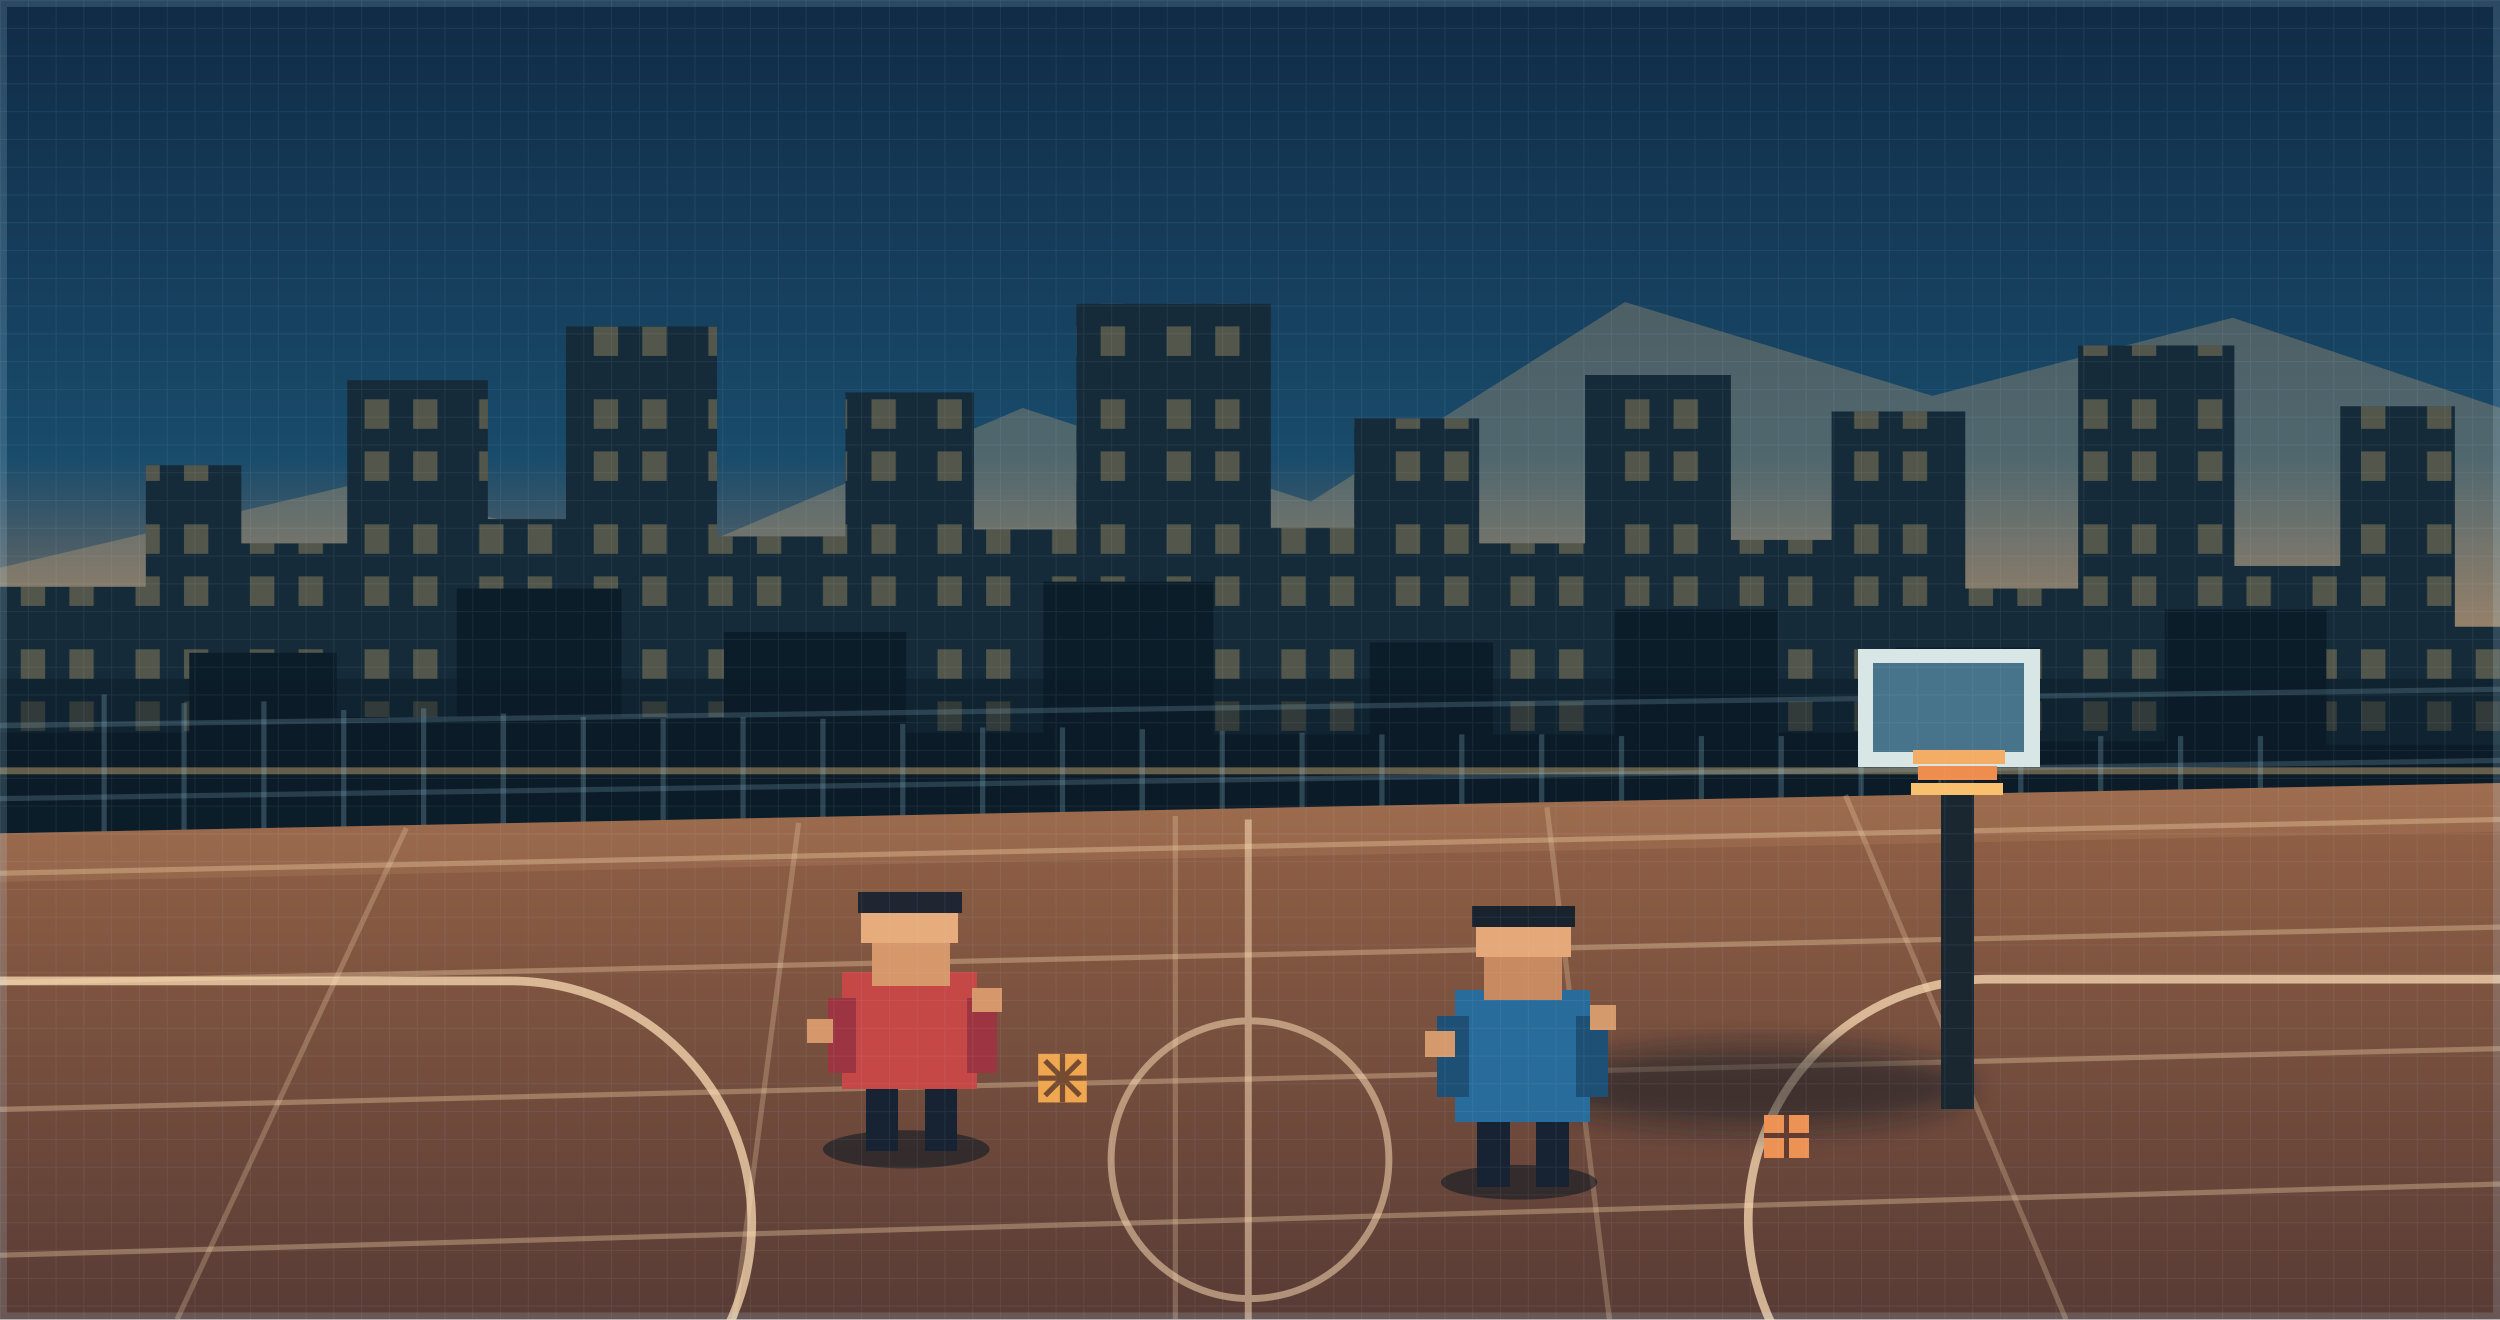
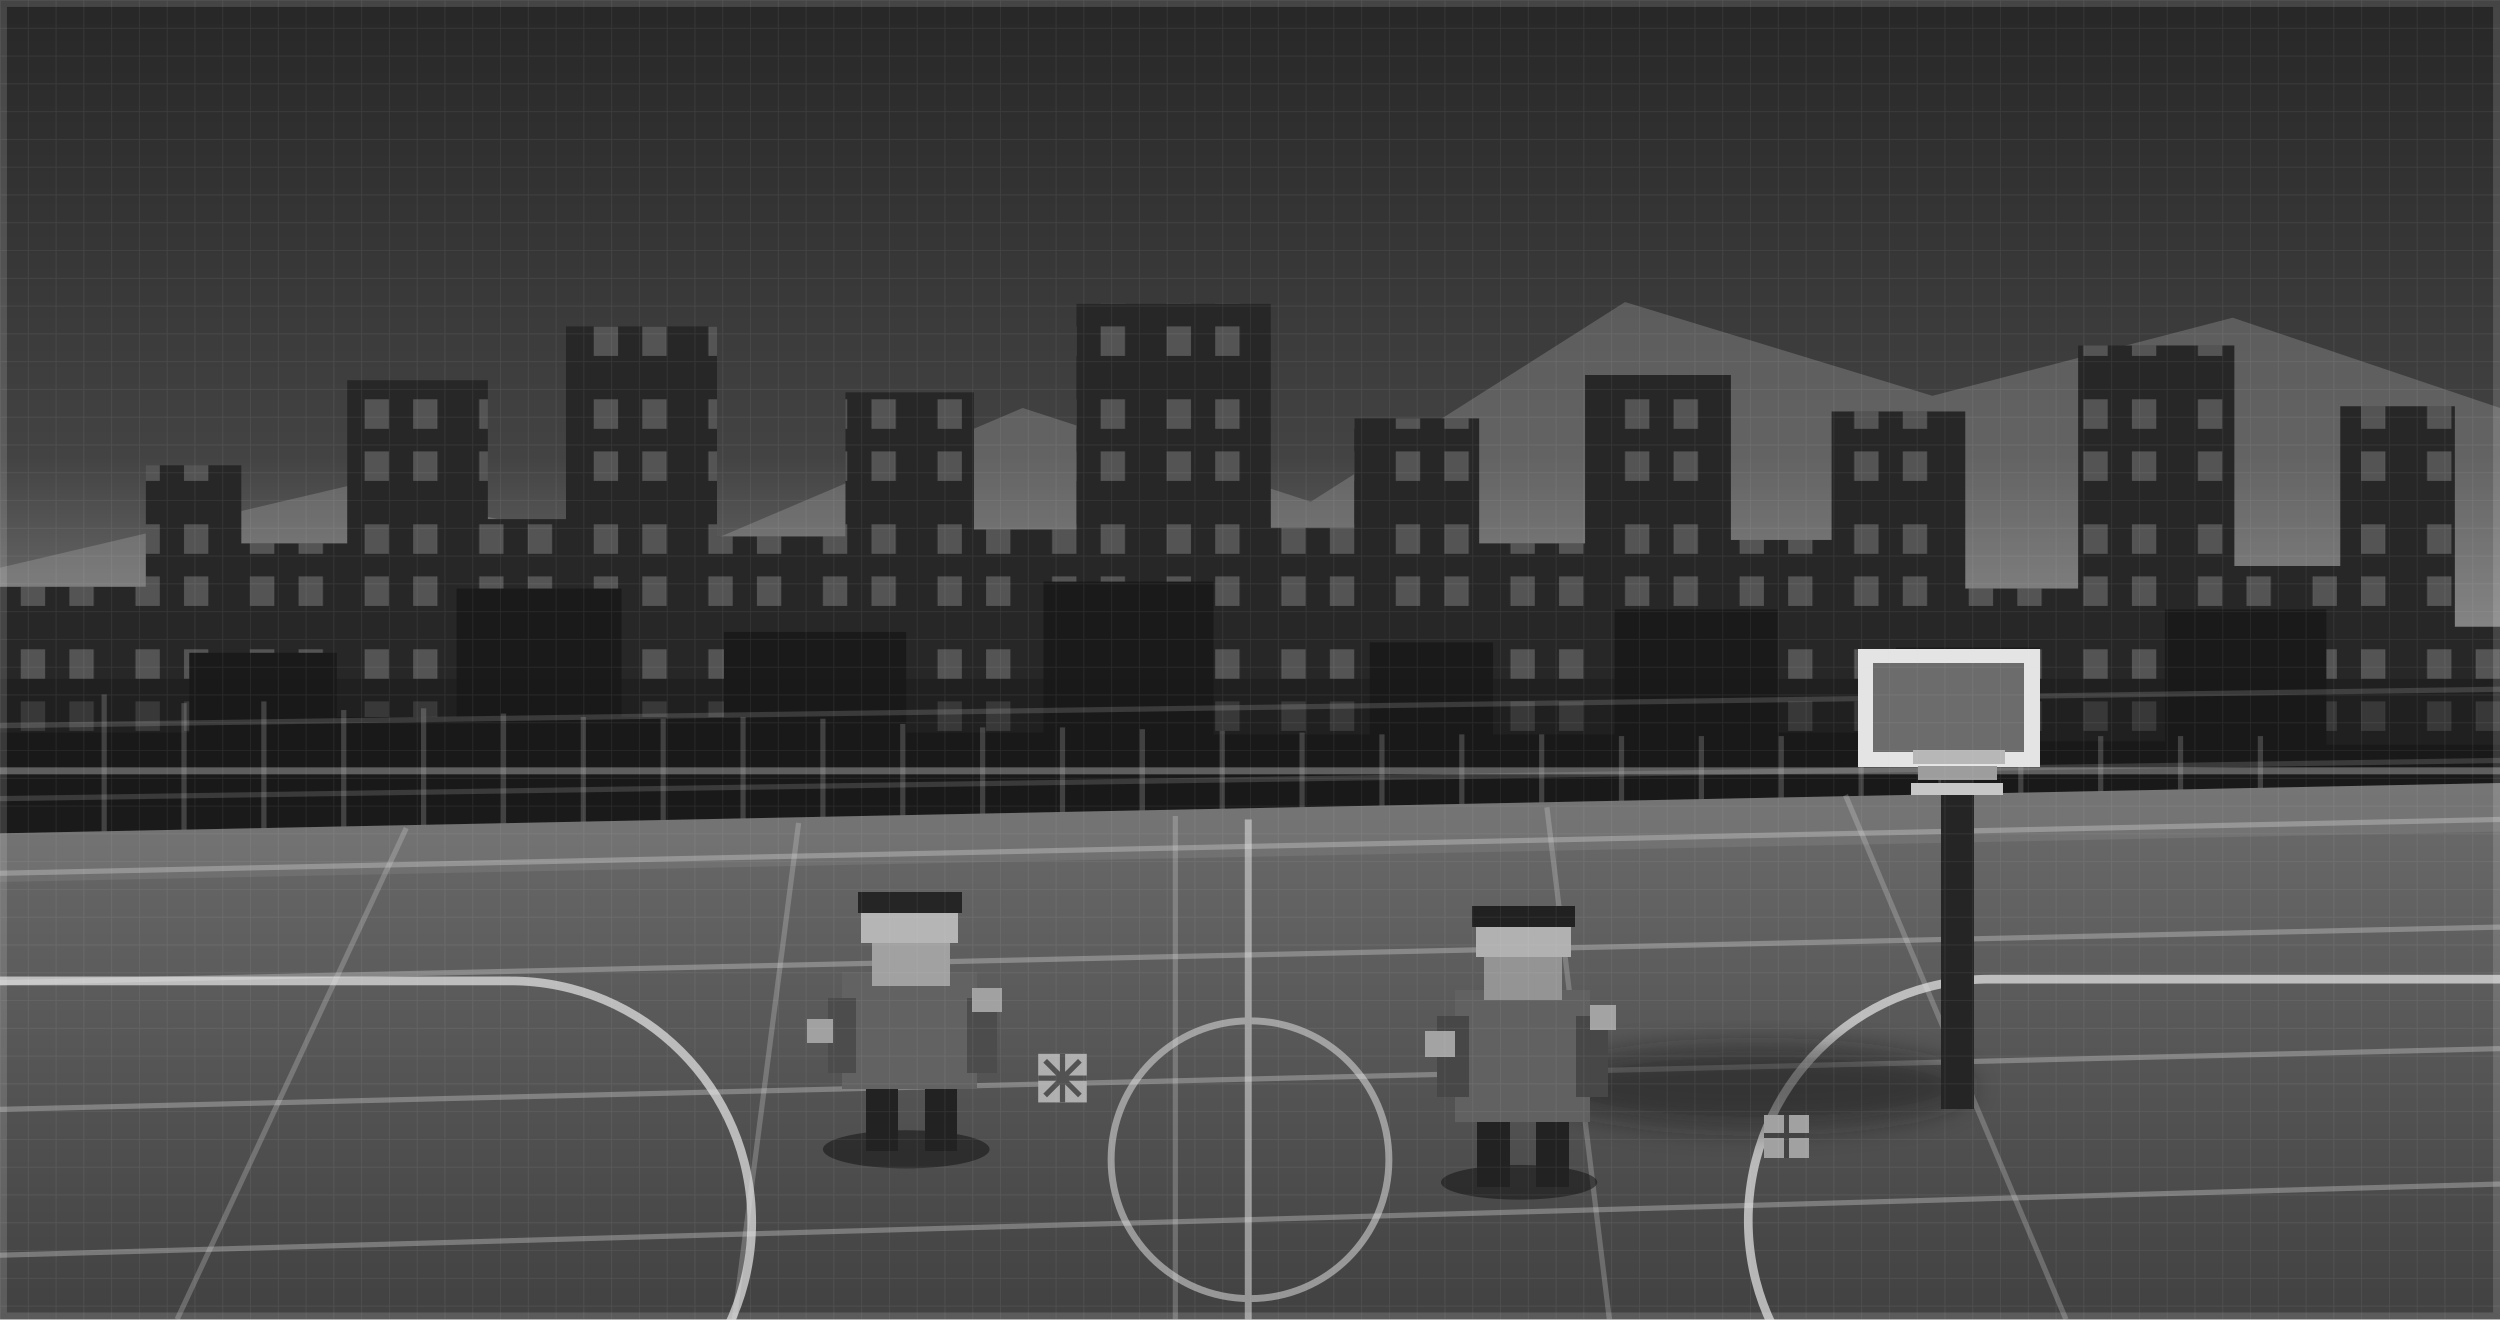
<svg xmlns="http://www.w3.org/2000/svg" viewBox="0 0 1440 760" fill="none">
  <defs>
    <linearGradient id="sky" x1="720" y1="0" x2="720" y2="470" gradientUnits="userSpaceOnUse">
-       <stop stop-color="#102b46" />
-       <stop offset=".56" stop-color="#194b6b" />
-       <stop offset="1" stop-color="#db925d" />
+       <stop stop-color="#272727" />
+       <stop offset=".56" stop-color="#434343" />
+       <stop offset="1" stop-color="#9e9e9e" />
    </linearGradient>
    <linearGradient id="court" x1="720" y1="418" x2="720" y2="760" gradientUnits="userSpaceOnUse">
-       <stop stop-color="#9b6748" />
-       <stop offset="1" stop-color="#583b35" />
+       <stop stop-color="#707070" />
+       <stop offset="1" stop-color="#414141" />
    </linearGradient>
    <pattern id="windows" width="66" height="72" patternUnits="userSpaceOnUse">
-       <path d="M12 14h14v17H12zM40 14h14v17H40zM12 44h14v17H12zM40 44h14v17H40z" fill="#f5c777" opacity=".58" />
+       <path d="M12 14h14v17H12zM40 14h14v17H40zM12 44h14v17H12zM40 44h14v17H40z" fill="#cbcbcb" opacity=".58" />
    </pattern>
    <pattern id="pixel-grid" width="16" height="16" patternUnits="userSpaceOnUse">
-       <path d="M16 0H0v16" stroke="#c4e7ff" stroke-opacity=".08" />
+       <path d="M16 0H0v16" stroke="#e1e1e1" stroke-opacity=".08" />
    </pattern>
    <filter id="shadow" x="-30%" y="-30%" width="160%" height="180%">
      <feGaussianBlur stdDeviation="8" />
    </filter>
  </defs>
  <path fill="url(#sky)" d="M0 0h1440v505H0z" />
-   <path fill="#f5bd78" opacity=".25" d="M0 327 200 280l187 41 202-86 166 54 181-115 177 54 173-45 154 52v234H0z" />
-   <path fill="#152b39" d="M0 338h84v-70h55v45h61V219h81v80h45V188h87v121h74v-83h74v79h59v-130h112v129h48v-63h72v72h61V216h84v95h58v-74h77v102h65V199h90v127h61v-92h66v127h90v153H0z" />
+   <path fill="#c4c4c4" opacity=".25" d="M0 327 200 280l187 41 202-86 166 54 181-115 177 54 173-45 154 52v234H0z" />
+   <path fill="#272727" d="M0 338h84v-70h55v45h61V219h81v80h45V188h87v121h74v-83h74v79h59v-130h112v129h48v-63h72v72h61V216h84v95h58v-74h77v102h65V199h90v127h61v-92h66v127h90v153H0z" />
  <path fill="url(#windows)" d="M0 338h84v-70h55v45h61V219h81v80h45V188h87v121h74v-83h74v79h59v-130h112v129h48v-63h72v72h61V216h84v95h58v-74h77v102h65V199h90v127h61v-92h66v127h90v153H0z" opacity=".48" />
-   <path fill="#0c1d2a" d="M0 422h109v-46h85v37h69v-74h95v74h59v-49h105v58h79v-87h98v88h90v-53h71v53h70v-72h94v71h68v-49h83v54h72v-76h93v78h100v95H0z" />
-   <path d="M0 444h1440" stroke="#ffd18b" stroke-opacity=".68" stroke-width="4" />
-   <path fill="#0b1a25" d="M0 391h1440v74H0z" opacity=".46" />
-   <path d="M60 400v110m46-105v111m46-112v113m46-108v111m46-112v113m46-110v112m46-110v112m46-111v111m46-112v113m46-112v114m46-111v113m46-111v112m46-112v111m46-110v112m46-111v112m46-111v111m46-110v111m46-111v111m46-111v112m46-111v112m46-112v111m46-111v111m46-111v111m46-111v111m46-111v111m46-111v111m46-111v111m46-111v111" stroke="#9dc8dc" stroke-opacity=".24" stroke-width="3" />
-   <path d="M0 418 1440 397M0 460 1440 438" stroke="#9dc8dc" stroke-opacity=".2" stroke-width="3" />
+   <path fill="#1a1a1a" d="M0 422h109v-46h85v37h69v-74h95v74h59v-49h105v58h79v-87h98v88h90v-53h71v53h70v-72h94v71h68v-49h83v54h72v-76h93v78h100v95H0z" />
+   <path d="M0 444h1440" stroke="#d6d6d6" stroke-opacity=".68" stroke-width="4" />
+   <path fill="#181818" d="M0 391h1440v74H0z" opacity=".46" />
+   <path d="M60 400v110m46-105v111m46-112v113m46-108v111m46-112v113m46-110v112m46-110v112m46-111v111m46-112v113m46-112v114m46-111v113m46-111v112m46-112v111m46-110v112m46-111v112m46-111v111m46-110v111m46-111v111m46-111v112m46-111v112m46-112v111m46-111v111m46-111v111m46-111v111m46-111v111m46-111v111m46-111v111m46-111v111" stroke="#c0c0c0" stroke-opacity=".24" stroke-width="3" />
+   <path d="M0 418 1440 397M0 460 1440 438" stroke="#c0c0c0" stroke-opacity=".2" stroke-width="3" />
  <path fill="url(#court)" d="M0 480 1440 451v309H0z" />
-   <path fill="#d1a276" opacity=".16" d="M0 480 1440 451v28L0 508z" />
-   <path d="m0 503 1440-31M0 566l1440-32M0 639l1440-35M0 723l1440-41" stroke="#f2d5aa" stroke-opacity=".35" stroke-width="3" />
-   <path d="M102 760 234 477m189 283 37-286m217 286 0-290m250 290-36-295m299 295-127-302" stroke="#f2d5aa" stroke-opacity=".27" stroke-width="3" />
-   <path d="M0 565h294a139 139 0 0 1 0 278H0m1440-279h-294a139 139 0 0 0 0 278h294" stroke="#ffe0b6" stroke-opacity=".72" stroke-width="5" />
-   <path d="M719 472v288m-79-92a80 80 0 1 0 160 0 80 80 0 0 0-160 0Z" stroke="#ffe0b6" stroke-opacity=".52" stroke-width="4" />
-   <ellipse cx="1012" cy="626" rx="124" ry="24" fill="#071521" opacity=".5" filter="url(#shadow)" />
+   <path fill="#a9a9a9" opacity=".16" d="M0 480 1440 451v28L0 508z" />
+   <path d="m0 503 1440-31M0 566l1440-32M0 639l1440-35M0 723l1440-41" stroke="#d8d8d8" stroke-opacity=".35" stroke-width="3" />
+   <path d="M102 760 234 477m189 283 37-286m217 286 0-290m250 290-36-295m299 295-127-302" stroke="#d8d8d8" stroke-opacity=".27" stroke-width="3" />
+   <path d="M0 565h294a139 139 0 0 1 0 278H0m1440-279h-294a139 139 0 0 0 0 278h294" stroke="#e4e4e4" stroke-opacity=".72" stroke-width="5" />
+   <path d="M719 472v288m-79-92a80 80 0 1 0 160 0 80 80 0 0 0-160 0Z" stroke="#e4e4e4" stroke-opacity=".52" stroke-width="4" />
+   <ellipse cx="1012" cy="626" rx="124" ry="24" fill="#131313" opacity=".5" filter="url(#shadow)" />
  <g shape-rendering="crispEdges">
-     <path fill="#1a2731" d="M1118 395h19v244h-19z" />
-     <path fill="#d8e7e6" d="M1070 374h105v68h-105z" />
-     <path fill="#47748a" d="M1079 382h87v51h-87z" />
-     <path fill="#f4ad65" d="M1102 432h53v8h-53z" />
-     <path fill="#ef8d4f" d="M1105 441h45v8h-45z" />
-     <path fill="#f9c16d" d="M1101 451h53v7h-53z" />
+     <path fill="#252525" d="M1118 395h19v244h-19z" />
+     <path fill="#e4e4e4" d="M1070 374h105v68h-105z" />
+     <path fill="#6c6c6c" d="M1079 382h87v51h-87z" />
+     <path fill="#b7b7b7" d="M1102 432h53v8h-53z" />
+     <path fill="#9d9d9d" d="M1105 441h45v8h-45z" />
+     <path fill="#c7c7c7" d="M1101 451h53v7h-53z" />
  </g>
-   <ellipse cx="875" cy="681" rx="45" ry="10" fill="#071521" opacity=".54" />
+   <ellipse cx="875" cy="681" rx="45" ry="10" fill="#131313" opacity=".54" />
  <g shape-rendering="crispEdges">
-     <path fill="#172332" d="M851 639h19v45h-19zm34 0h19v45h-19z" />
-     <path fill="#276c9a" d="M838 570h78v76h-78z" />
-     <path fill="#1e4f75" d="M828 585h18v47h-18zm80 0h18v47h-18z" />
-     <path fill="#c88a60" d="M855 542h45v34h-45z" />
-     <path fill="#e4a879" d="M850 531h55v20h-55z" />
-     <path fill="#18232d" d="M848 522h59v12h-59z" />
-     <path fill="#d59a6b" d="M821 594h17v15h-17zm95-15h15v14h-15z" />
-     <path fill="#ec9255" d="M1016 642h26v25h-26z" />
-     <path fill="#c7653f" d="M1016 654h26m-13-12v25" stroke="#623b31" stroke-width="3" />
+     <path fill="#222222" d="M851 639h19v45h-19zm34 0h19v45h-19z" />
+     <path fill="#616161" d="M838 570h78v76h-78z" />
+     <path fill="#474747" d="M828 585h18v47h-18zm80 0h18v47h-18z" />
+     <path fill="#949494" d="M855 542h45v34h-45z" />
+     <path fill="#b1b1b1" d="M850 531h55v20h-55z" />
+     <path fill="#212121" d="M848 522h59v12h-59z" />
+     <path fill="#a3a3a3" d="M821 594h17v15h-17zm95-15h15v14h-15z" />
+     <path fill="#a1a1a1" d="M1016 642h26v25h-26z" />
+     <path fill="#777777" d="M1016 654h26m-13-12v25" stroke="#434343" stroke-width="3" />
  </g>
-   <ellipse cx="522" cy="662" rx="48" ry="11" fill="#071521" opacity=".55" />
+   <ellipse cx="522" cy="662" rx="48" ry="11" fill="#131313" opacity=".55" />
  <g shape-rendering="crispEdges">
-     <path fill="#172332" d="M499 621h18v42h-18zm34 0h18v42h-18z" />
-     <path fill="#c54746" d="M485 560h78v67h-78z" />
-     <path fill="#9c3541" d="M477 575h16v43h-16zm80 0h17v43h-17z" />
-     <path fill="#d6976b" d="M502 534h45v34h-45z" />
-     <path fill="#e6ac7c" d="M496 523h56v20h-56z" />
-     <path fill="#202532" d="M494 514h60v12h-60z" />
-     <path fill="#d6976b" d="M465 587h15v14h-15zm95-18h17v14h-17z" />
+     <path fill="#222222" d="M499 621h18v42h-18zm34 0h18v42h-18z" />
+     <path fill="#626262" d="M485 560h78v67h-78z" />
+     <path fill="#4c4c4c" d="M477 575h16v43h-16zm80 0h17v43h-17z" />
+     <path fill="#a1a1a1" d="M502 534h45v34h-45z" />
+     <path fill="#b5b5b5" d="M496 523h56v20h-56z" />
+     <path fill="#252525" d="M494 514h60v12h-60z" />
+     <path fill="#a1a1a1" d="M465 587h15v14h-15zm95-18h17v14h-17z" />
  </g>
-   <path fill="#f0a64f" d="M598 607h28v28h-28z" />
-   <path d="M612 607v28m-14-14h28m-24-10 20 20m0-20-20 20" stroke="#754b32" stroke-width="3" />
+   <path fill="#afafaf" d="M598 607h28v28h-28z" />
+   <path d="M612 607v28m-14-14h28m-24-10 20 20m0-20-20 20" stroke="#525252" stroke-width="3" />
  <path fill="url(#pixel-grid)" d="M0 0h1440v760H0z" />
-   <path d="M0 0h1440v760H0z" stroke="#c5e9ff" stroke-opacity=".16" stroke-width="8" />
+   <path d="M0 0h1440v760H0z" stroke="#e3e3e3" stroke-opacity=".16" stroke-width="8" />
</svg>
